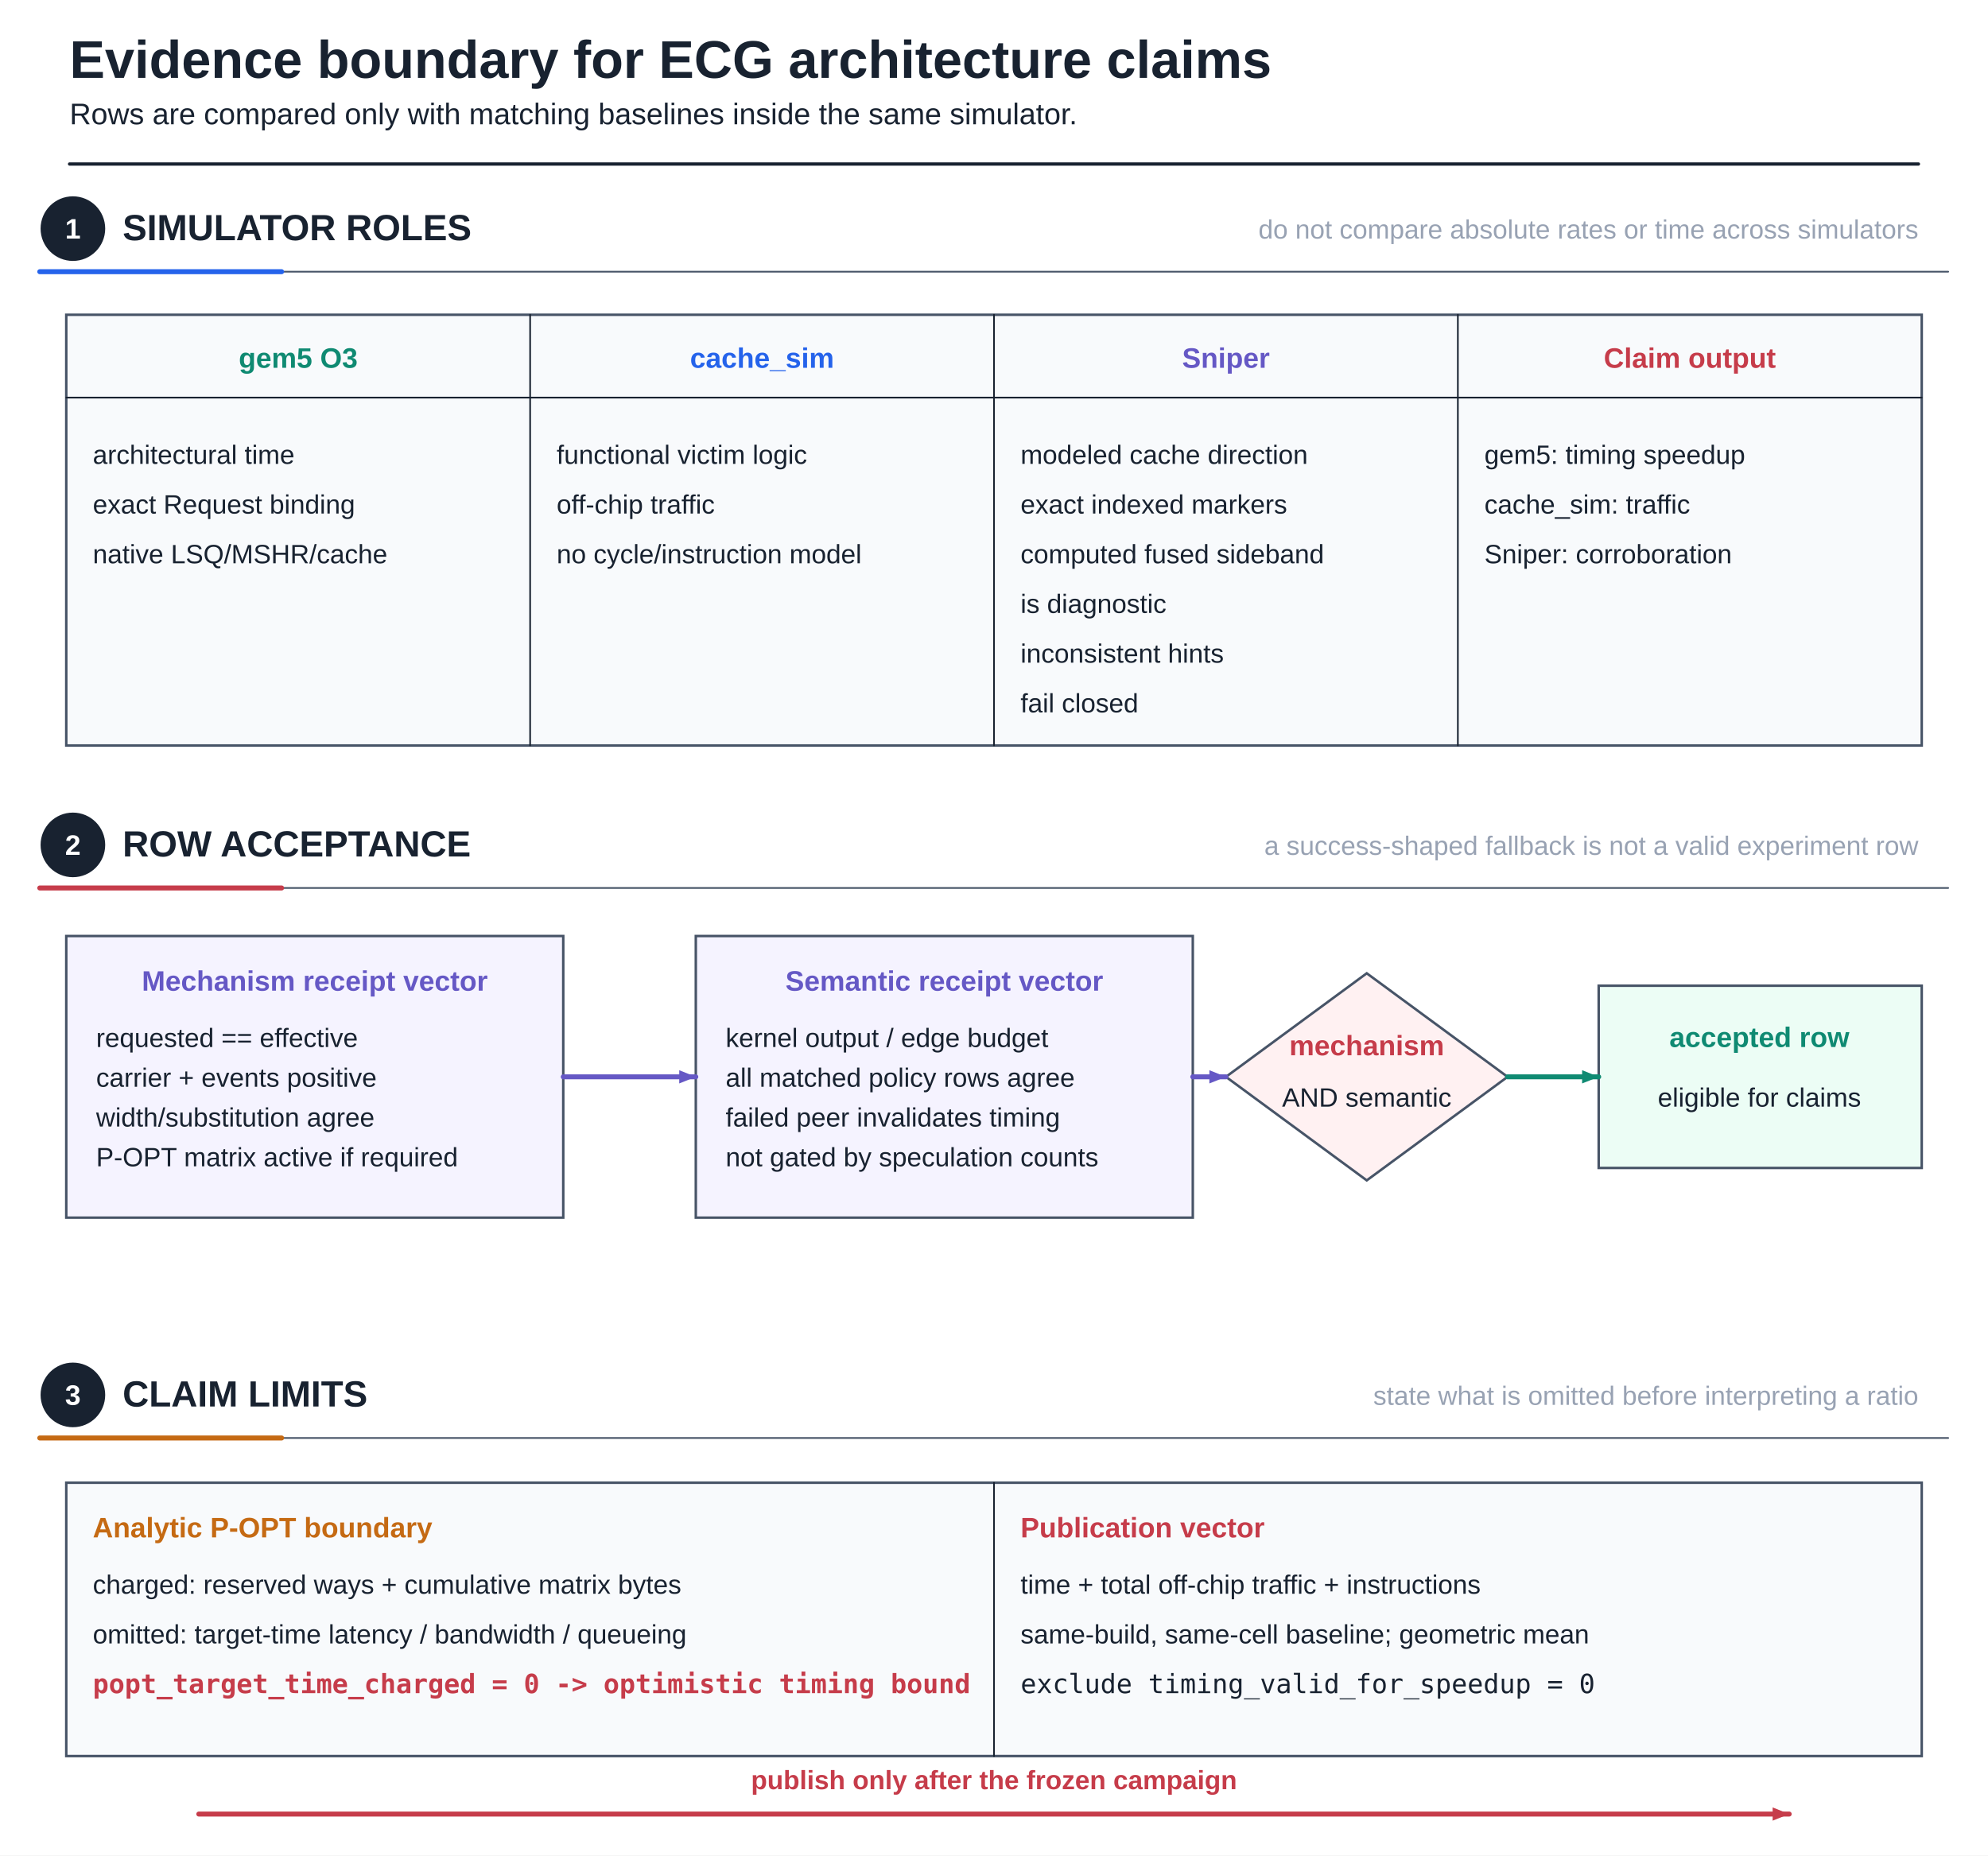
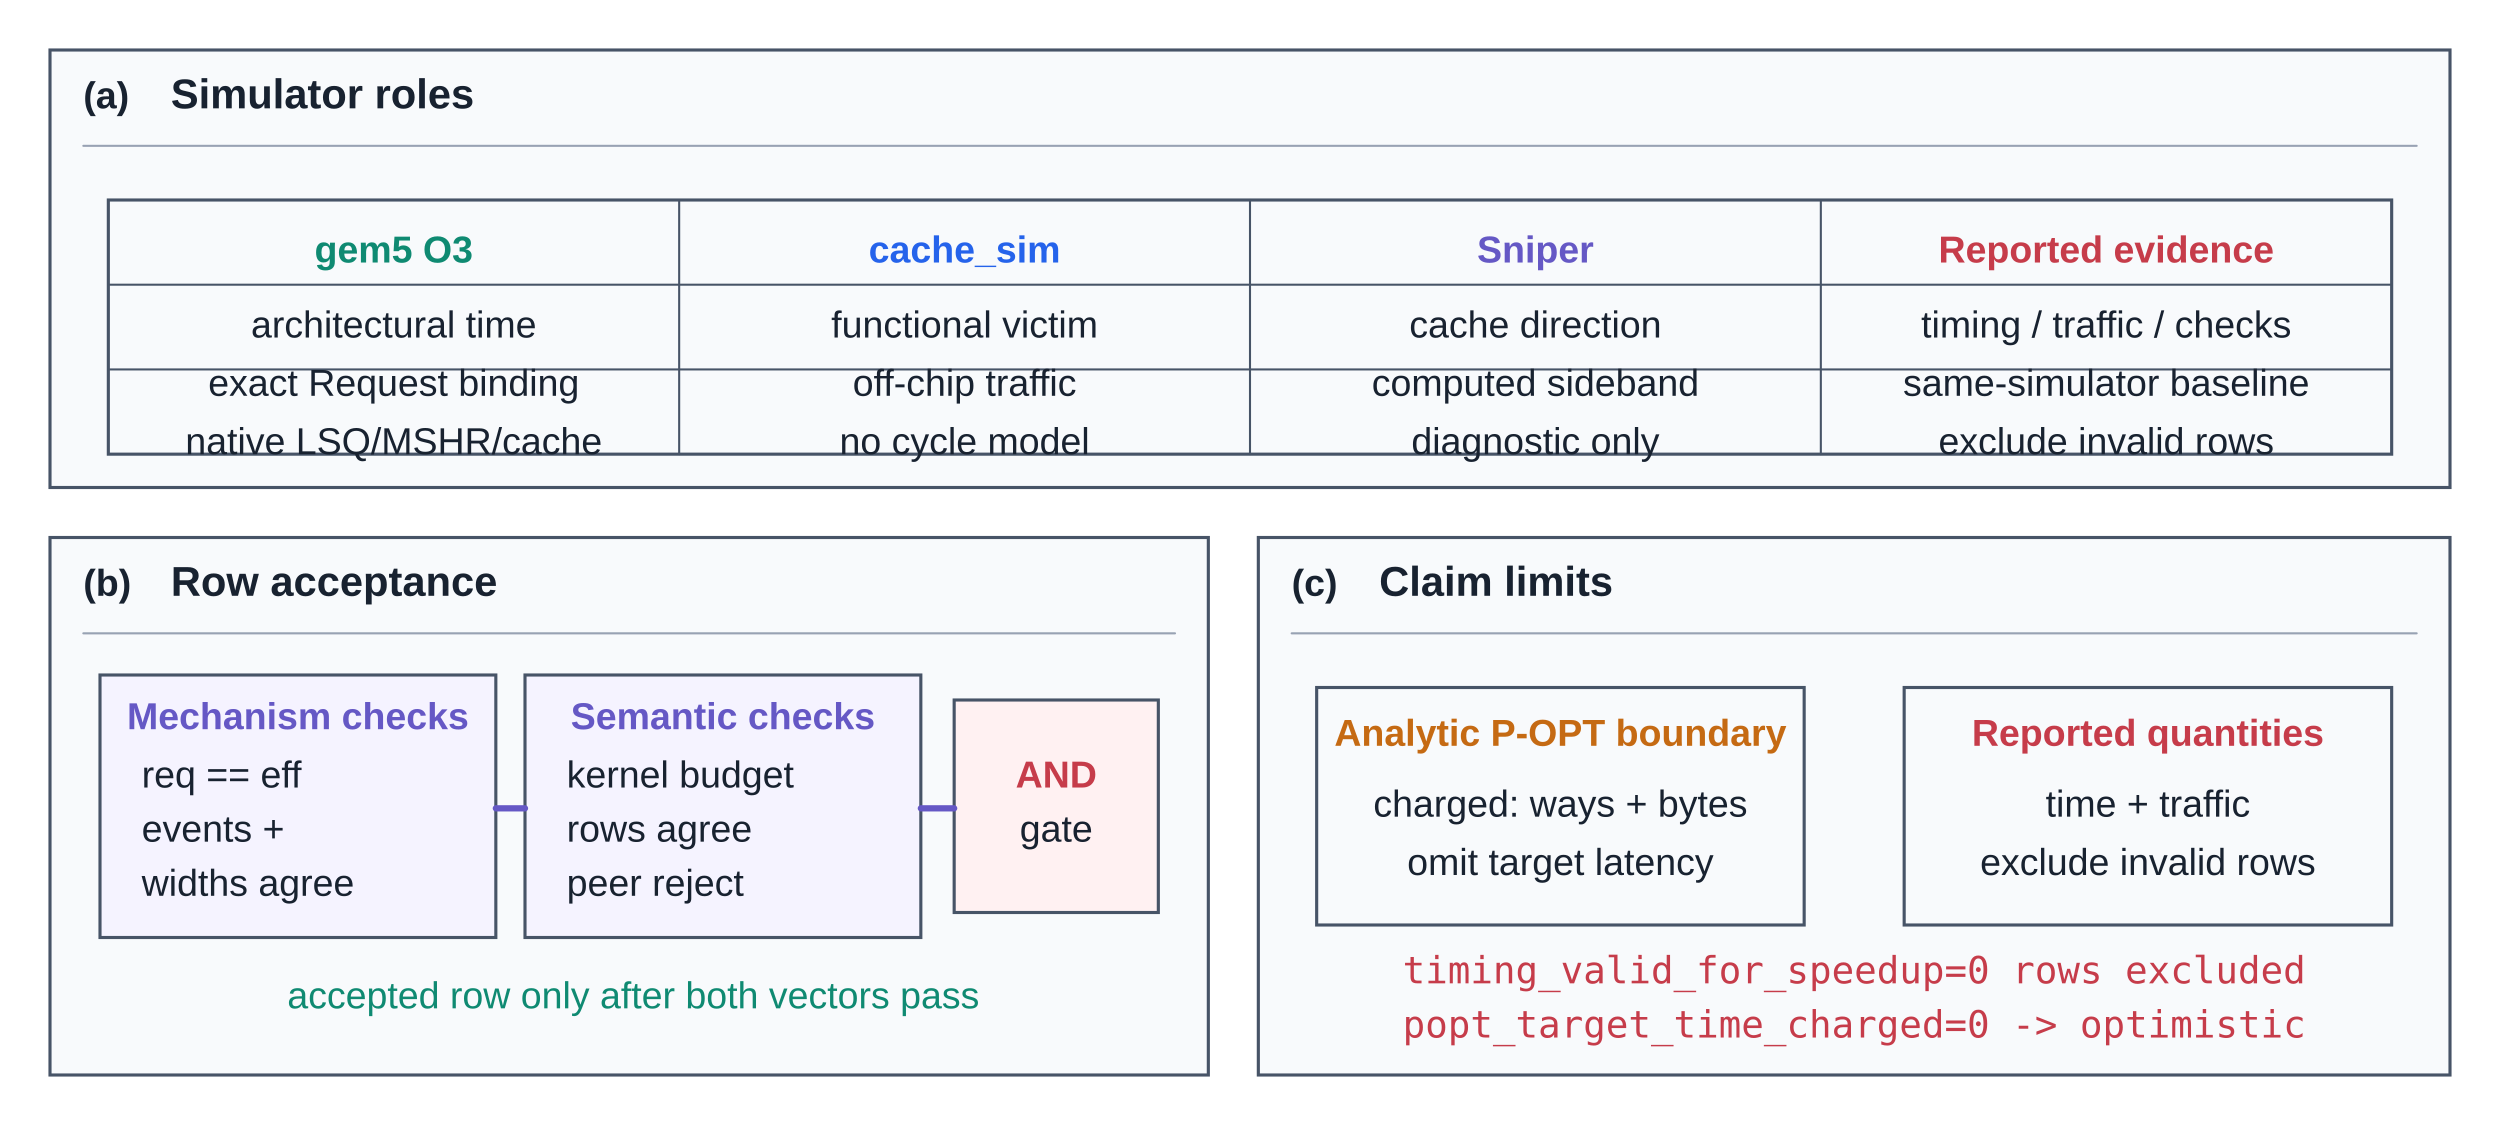
- <svg xmlns="http://www.w3.org/2000/svg" width="1200" height="1120" viewBox="0 0 1200 1120" role="img" aria-labelledby="title desc" fill="#182230" data-figure-schema="ecg-public/v1">
+ <svg xmlns="http://www.w3.org/2000/svg" width="1200" height="540" viewBox="0 0 1200 540" role="img" aria-labelledby="title desc" fill="#182230" data-figure-schema="ecg-public/v1">
  <defs>
    <marker id="arrow-blue" viewBox="0 0 10 8" markerWidth="11" markerHeight="8" refX="10" refY="4" orient="auto" markerUnits="userSpaceOnUse">
      <path d="M0 0 L10 4 L0 8 Z" fill="#2563EB" />
    </marker>
    <marker id="arrow-green" viewBox="0 0 10 8" markerWidth="11" markerHeight="8" refX="10" refY="4" orient="auto" markerUnits="userSpaceOnUse">
      <path d="M0 0 L10 4 L0 8 Z" fill="#0F8A72" />
    </marker>
    <marker id="arrow-amber" viewBox="0 0 10 8" markerWidth="11" markerHeight="8" refX="10" refY="4" orient="auto" markerUnits="userSpaceOnUse">
      <path d="M0 0 L10 4 L0 8 Z" fill="#C56A13" />
    </marker>
    <marker id="arrow-red" viewBox="0 0 10 8" markerWidth="11" markerHeight="8" refX="10" refY="4" orient="auto" markerUnits="userSpaceOnUse">
      <path d="M0 0 L10 4 L0 8 Z" fill="#C63C4A" />
    </marker>
    <marker id="arrow-purple" viewBox="0 0 10 8" markerWidth="11" markerHeight="8" refX="10" refY="4" orient="auto" markerUnits="userSpaceOnUse">
      <path d="M0 0 L10 4 L0 8 Z" fill="#6558C5" />
    </marker>
    <marker id="arrow-gray" viewBox="0 0 10 8" markerWidth="11" markerHeight="8" refX="10" refY="4" orient="auto" markerUnits="userSpaceOnUse">
      <path d="M0 0 L10 4 L0 8 Z" fill="#98A2B3" />
    </marker>
    <marker id="arrow-ink" viewBox="0 0 10 8" markerWidth="11" markerHeight="8" refX="10" refY="4" orient="auto" markerUnits="userSpaceOnUse">
      <path d="M0 0 L10 4 L0 8 Z" fill="#182230" />
    </marker>
    <style>
      :root { color-scheme: light dark; }
      @media (prefers-color-scheme: dark) {
        [fill="#FFFFFF"]{fill:#111827}[stroke="#FFFFFF"]{stroke:#111827}
        [fill="#F8FAFC"]{fill:#172033}[stroke="#F8FAFC"]{stroke:#172033}
        [fill="#EFF6FF"]{fill:#172554}[stroke="#EFF6FF"]{stroke:#172554}
        [fill="#ECFDF5"]{fill:#073B34}[stroke="#ECFDF5"]{stroke:#073B34}
        [fill="#FFF7ED"]{fill:#422A12}[stroke="#FFF7ED"]{stroke:#422A12}
        [fill="#FFF1F2"]{fill:#421B22}[stroke="#FFF1F2"]{stroke:#421B22}
        [fill="#F5F3FF"]{fill:#292349}[stroke="#F5F3FF"]{stroke:#292349}
        [fill="#182230"]{fill:#F8FAFC}[stroke="#182230"]{stroke:#F8FAFC}
        [fill="#475467"]{fill:#94A3B8}[stroke="#475467"]{stroke:#94A3B8}
        [fill="#98A2B3"]{fill:#A8B0BF}[stroke="#98A2B3"]{stroke:#A8B0BF}
        [fill="#2563EB"]{fill:#7FB0FF}[stroke="#2563EB"]{stroke:#7FB0FF}
        [fill="#0F8A72"]{fill:#5ED0B0}[stroke="#0F8A72"]{stroke:#5ED0B0}
        [fill="#C56A13"]{fill:#F0B36A}[stroke="#C56A13"]{stroke:#F0B36A}
        [fill="#6558C5"]{fill:#ADA4FF}[stroke="#6558C5"]{stroke:#ADA4FF}
        [fill="#C63C4A"]{fill:#F48B98}[stroke="#C63C4A"]{stroke:#F48B98}
      }
      .sans{font-family:"Liberation Sans","DejaVu Sans",Arial,sans-serif}
      .mono{font-family:"DejaVu Sans Mono","Liberation Mono",Consolas,monospace}
-       .title{font-size:32px;font-weight:700}
-       .subtitle{font-size:18px}
-       .heading{font-size:22px;font-weight:700}
-       .label{font-size:17px;font-weight:700}
-       .body{font-size:16px}
+       .display{font-size:26px;font-weight:700}
+       .heading{font-size:20px;font-weight:700}
+       .label{font-size:18px;font-weight:700}
+       .body{font-size:18px}
</style>
  </defs>
-   <rect x="0" y="0" width="1200" height="1120" fill="#FFFFFF" />
-   <text x="42" y="47" text-anchor="start" class="sans title" fill="#182230" font-weight="700">Evidence boundary for ECG architecture claims</text>
-   <text x="42" y="75" text-anchor="start" class="sans subtitle" fill="#182230">Rows are compared only with matching baselines inside the same simulator.</text>
-   <line x1="42" y1="99" x2="1158" y2="99" stroke="#182230" stroke-width="2" stroke-linecap="round" vector-effect="non-scaling-stroke" />
-   <circle cx="44" cy="138" r="19" fill="#182230" stroke="#182230" stroke-width="1" />
-   <text x="44" y="144" text-anchor="middle" class="sans label" fill="#FFFFFF" font-weight="700">1</text>
-   <text x="74" y="145" text-anchor="start" class="sans heading" fill="#182230" font-weight="700">SIMULATOR ROLES</text>
-   <text x="1158" y="144" text-anchor="end" class="sans body" fill="#98A2B3">do not compare absolute rates or time across simulators</text>
-   <line x1="24" y1="164" x2="1176" y2="164" stroke="#475467" stroke-width="1" stroke-linecap="round" vector-effect="non-scaling-stroke" />
-   <line x1="24" y1="164" x2="170" y2="164" stroke="#2563EB" stroke-width="3" stroke-linecap="round" vector-effect="non-scaling-stroke" />
-   <rect x="40" y="190" width="1120" height="260" rx="0" fill="#F8FAFC" stroke="#475467" stroke-width="1.5" data-shape="rect" data-x="40" data-y="190" data-width="1120" data-height="260" />
-   <line x1="320" y1="190" x2="320" y2="450" stroke="#182230" stroke-width="1" stroke-linecap="round" vector-effect="non-scaling-stroke" />
-   <line x1="600" y1="190" x2="600" y2="450" stroke="#182230" stroke-width="1" stroke-linecap="round" vector-effect="non-scaling-stroke" />
-   <line x1="880" y1="190" x2="880" y2="450" stroke="#182230" stroke-width="1" stroke-linecap="round" vector-effect="non-scaling-stroke" />
-   <line x1="40" y1="240" x2="1160" y2="240" stroke="#182230" stroke-width="1" stroke-linecap="round" vector-effect="non-scaling-stroke" />
-   <text x="180" y="222" text-anchor="middle" class="sans label" fill="#0F8A72" font-weight="700">gem5 O3</text>
-   <text x="460" y="222" text-anchor="middle" class="sans label" fill="#2563EB" font-weight="700">cache_sim</text>
-   <text x="740" y="222" text-anchor="middle" class="sans label" fill="#6558C5" font-weight="700">Sniper</text>
-   <text x="1020" y="222" text-anchor="middle" class="sans label" fill="#C63C4A" font-weight="700">Claim output</text>
-   <text x="56" y="280" text-anchor="start" class="sans body" fill="#182230">architectural time</text>
-   <text x="56" y="310" text-anchor="start" class="sans body" fill="#182230">exact Request binding</text>
-   <text x="56" y="340" text-anchor="start" class="sans body" fill="#182230">native LSQ/MSHR/cache</text>
-   <text x="336" y="280" text-anchor="start" class="sans body" fill="#182230">functional victim logic</text>
-   <text x="336" y="310" text-anchor="start" class="sans body" fill="#182230">off-chip traffic</text>
-   <text x="336" y="340" text-anchor="start" class="sans body" fill="#182230">no cycle/instruction model</text>
-   <text x="616" y="280" text-anchor="start" class="sans body" fill="#182230">modeled cache direction</text>
-   <text x="616" y="310" text-anchor="start" class="sans body" fill="#182230">exact indexed markers</text>
-   <text x="616" y="340" text-anchor="start" class="sans body" fill="#182230">computed fused sideband</text>
-   <text x="616" y="370" text-anchor="start" class="sans body" fill="#182230">is diagnostic</text>
-   <text x="616" y="400" text-anchor="start" class="sans body" fill="#182230">inconsistent hints</text>
-   <text x="616" y="430" text-anchor="start" class="sans body" fill="#182230">fail closed</text>
-   <text x="896" y="280" text-anchor="start" class="sans body" fill="#182230">gem5: timing speedup</text>
-   <text x="896" y="310" text-anchor="start" class="sans body" fill="#182230">cache_sim: traffic</text>
-   <text x="896" y="340" text-anchor="start" class="sans body" fill="#182230">Sniper: corroboration</text>
-   <circle cx="44" cy="510" r="19" fill="#182230" stroke="#182230" stroke-width="1" />
-   <text x="44" y="516" text-anchor="middle" class="sans label" fill="#FFFFFF" font-weight="700">2</text>
-   <text x="74" y="517" text-anchor="start" class="sans heading" fill="#182230" font-weight="700">ROW ACCEPTANCE</text>
-   <text x="1158" y="516" text-anchor="end" class="sans body" fill="#98A2B3">a success-shaped fallback is not a valid experiment row</text>
-   <line x1="24" y1="536" x2="1176" y2="536" stroke="#475467" stroke-width="1" stroke-linecap="round" vector-effect="non-scaling-stroke" />
-   <line x1="24" y1="536" x2="170" y2="536" stroke="#C63C4A" stroke-width="3" stroke-linecap="round" vector-effect="non-scaling-stroke" />
-   <rect x="40" y="565" width="300" height="170" rx="0" fill="#F5F3FF" stroke="#475467" stroke-width="1.5" data-shape="rect" data-x="40" data-y="565" data-width="300" data-height="170" />
-   <text x="190" y="598" text-anchor="middle" class="sans label" fill="#6558C5" font-weight="700">Mechanism receipt vector</text>
-   <text x="58" y="632" text-anchor="start" class="sans body" fill="#182230">requested == effective</text>
-   <text x="58" y="656" text-anchor="start" class="sans body" fill="#182230">carrier + events positive</text>
-   <text x="58" y="680" text-anchor="start" class="sans body" fill="#182230">width/substitution agree</text>
-   <text x="58" y="704" text-anchor="start" class="sans body" fill="#182230">P-OPT matrix active if required</text>
-   <rect x="420" y="565" width="300" height="170" rx="0" fill="#F5F3FF" stroke="#475467" stroke-width="1.5" data-shape="rect" data-x="420" data-y="565" data-width="300" data-height="170" />
-   <text x="570" y="598" text-anchor="middle" class="sans label" fill="#6558C5" font-weight="700">Semantic receipt vector</text>
-   <text x="438" y="632" text-anchor="start" class="sans body" fill="#182230">kernel output / edge budget</text>
-   <text x="438" y="656" text-anchor="start" class="sans body" fill="#182230">all matched policy rows agree</text>
-   <text x="438" y="680" text-anchor="start" class="sans body" fill="#182230">failed peer invalidates timing</text>
-   <text x="438" y="704" text-anchor="start" class="sans body" fill="#182230">not gated by speculation counts</text>
-   <polygon points="825,587.5 910.0,650 825,712.5 740.0,650" fill="#FFF1F2" stroke="#475467" stroke-width="1.5" data-shape="diamond" data-cx="825" data-cy="650" data-width="170" data-height="125" />
-   <text x="825" y="637" text-anchor="middle" class="sans label" fill="#C63C4A" font-weight="700">mechanism</text>
-   <text x="825" y="668" text-anchor="middle" class="sans body" fill="#182230">AND semantic</text>
-   <rect x="965" y="595" width="195" height="110" rx="0" fill="#ECFDF5" stroke="#475467" stroke-width="1.5" data-shape="rect" data-x="965" data-y="595" data-width="195" data-height="110" />
-   <text x="1062" y="632" text-anchor="middle" class="sans label" fill="#0F8A72" font-weight="700">accepted row</text>
-   <text x="1062" y="668" text-anchor="middle" class="sans body" fill="#182230">eligible for claims</text>
-   <path d="M340 650 L420 650" fill="none" stroke="#6558C5" stroke-width="3" stroke-linecap="round" stroke-linejoin="round" vector-effect="non-scaling-stroke" marker-end="url(#arrow-purple)" data-flow-kind="control" data-flow-underlay="false" data-flow-label="Mechanism receipt vector" />
-   <path d="M720 650 L740 650" fill="none" stroke="#6558C5" stroke-width="3" stroke-linecap="round" stroke-linejoin="round" vector-effect="non-scaling-stroke" marker-end="url(#arrow-purple)" data-flow-kind="control" data-flow-underlay="false" data-flow-label="Semantic receipt vector" />
-   <path d="M910 650 L965 650" fill="none" stroke="#0F8A72" stroke-width="3" stroke-linecap="round" stroke-linejoin="round" vector-effect="non-scaling-stroke" marker-end="url(#arrow-green)" data-flow-kind="control" data-flow-underlay="false" data-flow-label="accepted row" />
-   <circle cx="44" cy="842" r="19" fill="#182230" stroke="#182230" stroke-width="1" />
-   <text x="44" y="848" text-anchor="middle" class="sans label" fill="#FFFFFF" font-weight="700">3</text>
-   <text x="74" y="849" text-anchor="start" class="sans heading" fill="#182230" font-weight="700">CLAIM LIMITS</text>
-   <text x="1158" y="848" text-anchor="end" class="sans body" fill="#98A2B3">state what is omitted before interpreting a ratio</text>
-   <line x1="24" y1="868" x2="1176" y2="868" stroke="#475467" stroke-width="1" stroke-linecap="round" vector-effect="non-scaling-stroke" />
-   <line x1="24" y1="868" x2="170" y2="868" stroke="#C56A13" stroke-width="3" stroke-linecap="round" vector-effect="non-scaling-stroke" />
-   <rect x="40" y="895" width="1120" height="165" rx="0" fill="#F8FAFC" stroke="#475467" stroke-width="1.5" data-shape="rect" data-x="40" data-y="895" data-width="1120" data-height="165" />
-   <line x1="600" y1="895" x2="600" y2="1060" stroke="#182230" stroke-width="1" stroke-linecap="round" vector-effect="non-scaling-stroke" />
-   <text x="56" y="928" text-anchor="start" class="sans label" fill="#C56A13" font-weight="700">Analytic P-OPT boundary</text>
-   <text x="56" y="962" text-anchor="start" class="sans body" fill="#182230">charged: reserved ways + cumulative matrix bytes</text>
-   <text x="56" y="992" text-anchor="start" class="sans body" fill="#182230">omitted: target-time latency / bandwidth / queueing</text>
-   <text x="56" y="1022" text-anchor="start" class="mono body" fill="#C63C4A" font-weight="700">popt_target_time_charged = 0 -&gt; optimistic timing bound</text>
-   <text x="616" y="928" text-anchor="start" class="sans label" fill="#C63C4A" font-weight="700">Publication vector</text>
-   <text x="616" y="962" text-anchor="start" class="sans body" fill="#182230">time + total off-chip traffic + instructions</text>
-   <text x="616" y="992" text-anchor="start" class="sans body" fill="#182230">same-build, same-cell baseline; geometric mean</text>
-   <text x="616" y="1022" text-anchor="start" class="mono body" fill="#182230">exclude timing_valid_for_speedup = 0</text>
-   <path d="M120 1095 L1080 1095" fill="none" stroke="#C63C4A" stroke-width="3" stroke-linecap="round" stroke-linejoin="round" vector-effect="non-scaling-stroke" marker-end="url(#arrow-red)" data-flow-kind="dependency" data-flow-underlay="false" data-flow-label="publish only after the frozen campaign" />
-   <rect x="421.72" y="1063.00" width="356.56" height="22" rx="3" fill="#FFFFFF" fill-opacity="0.96" data-label-background="true" />
-   <text x="600" y="1080" text-anchor="middle" class="sans body" fill="#C63C4A" font-weight="700">publish only after the frozen campaign</text>
+   <rect x="0" y="0" width="1200" height="540" fill="#FFFFFF" />
+   <rect x="24" y="24" width="1152" height="210" rx="0" fill="#F8FAFC" stroke="#475467" stroke-width="1.5" data-shape="rect" data-x="24" data-y="24" data-width="1152" data-height="210" />
+   <text x="40" y="52" text-anchor="start" class="sans label" fill="#182230" font-weight="700">(a)</text>
+   <text x="82" y="52" text-anchor="start" class="sans heading" fill="#182230" font-weight="700">Simulator roles</text>
+   <line x1="40" y1="70" x2="1160" y2="70" stroke="#98A2B3" stroke-width="1" stroke-linecap="round" vector-effect="non-scaling-stroke" />
+   <rect x="52" y="96" width="1096" height="122" rx="0" fill="#F8FAFC" stroke="#475467" stroke-width="1.5" data-shape="rect" data-x="52" data-y="96" data-width="1096" data-height="122" />
+   <line x1="52" y1="136.667" x2="1148" y2="136.667" stroke="#475467" stroke-width="1" stroke-linecap="round" vector-effect="non-scaling-stroke" />
+   <line x1="52" y1="177.333" x2="1148" y2="177.333" stroke="#475467" stroke-width="1" stroke-linecap="round" vector-effect="non-scaling-stroke" />
+   <line x1="326.0" y1="96" x2="326.0" y2="218" stroke="#475467" stroke-width="1" stroke-linecap="round" vector-effect="non-scaling-stroke" />
+   <line x1="600.0" y1="96" x2="600.0" y2="218" stroke="#475467" stroke-width="1" stroke-linecap="round" vector-effect="non-scaling-stroke" />
+   <line x1="874.0" y1="96" x2="874.0" y2="218" stroke="#475467" stroke-width="1" stroke-linecap="round" vector-effect="non-scaling-stroke" />
+   <text x="189" y="126" text-anchor="middle" class="sans label" fill="#0F8A72" font-weight="700">gem5 O3</text>
+   <text x="463" y="126" text-anchor="middle" class="sans label" fill="#2563EB" font-weight="700">cache_sim</text>
+   <text x="737" y="126" text-anchor="middle" class="sans label" fill="#6558C5" font-weight="700">Sniper</text>
+   <text x="1011" y="126" text-anchor="middle" class="sans label" fill="#C63C4A" font-weight="700">Reported evidence</text>
+   <text x="189" y="162" text-anchor="middle" class="sans body" fill="#182230">architectural time</text>
+   <text x="463" y="162" text-anchor="middle" class="sans body" fill="#182230">functional victim</text>
+   <text x="737" y="162" text-anchor="middle" class="sans body" fill="#182230">cache direction</text>
+   <text x="1011" y="162" text-anchor="middle" class="sans body" fill="#182230">timing / traffic / checks</text>
+   <text x="189" y="190" text-anchor="middle" class="sans body" fill="#182230">exact Request binding</text>
+   <text x="463" y="190" text-anchor="middle" class="sans body" fill="#182230">off-chip traffic</text>
+   <text x="737" y="190" text-anchor="middle" class="sans body" fill="#182230">computed sideband</text>
+   <text x="1011" y="190" text-anchor="middle" class="sans body" fill="#182230">same-simulator baseline</text>
+   <text x="189" y="218" text-anchor="middle" class="sans body" fill="#182230">native LSQ/MSHR/cache</text>
+   <text x="463" y="218" text-anchor="middle" class="sans body" fill="#182230">no cycle model</text>
+   <text x="737" y="218" text-anchor="middle" class="sans body" fill="#182230">diagnostic only</text>
+   <text x="1011" y="218" text-anchor="middle" class="sans body" fill="#182230">exclude invalid rows</text>
+   <rect x="24" y="258" width="556" height="258" rx="0" fill="#F8FAFC" stroke="#475467" stroke-width="1.5" data-shape="rect" data-x="24" data-y="258" data-width="556" data-height="258" />
+   <text x="40" y="286" text-anchor="start" class="sans label" fill="#182230" font-weight="700">(b)</text>
+   <text x="82" y="286" text-anchor="start" class="sans heading" fill="#182230" font-weight="700">Row acceptance</text>
+   <line x1="40" y1="304" x2="564" y2="304" stroke="#98A2B3" stroke-width="1" stroke-linecap="round" vector-effect="non-scaling-stroke" />
+   <rect x="48" y="324" width="190" height="126" rx="0" fill="#F5F3FF" stroke="#475467" stroke-width="1.5" data-shape="rect" data-x="48" data-y="324" data-width="190" data-height="126" />
+   <text x="143.0" y="350" text-anchor="middle" class="sans label" fill="#6558C5" font-weight="700">Mechanism checks</text>
+   <text x="68" y="378" text-anchor="start" class="sans body" fill="#182230">req == eff</text>
+   <text x="68" y="404" text-anchor="start" class="sans body" fill="#182230">events +</text>
+   <text x="68" y="430" text-anchor="start" class="sans body" fill="#182230">widths agree</text>
+   <rect x="252" y="324" width="190" height="126" rx="0" fill="#F5F3FF" stroke="#475467" stroke-width="1.5" data-shape="rect" data-x="252" data-y="324" data-width="190" data-height="126" />
+   <text x="347.0" y="350" text-anchor="middle" class="sans label" fill="#6558C5" font-weight="700">Semantic checks</text>
+   <text x="272" y="378" text-anchor="start" class="sans body" fill="#182230">kernel budget</text>
+   <text x="272" y="404" text-anchor="start" class="sans body" fill="#182230">rows agree</text>
+   <text x="272" y="430" text-anchor="start" class="sans body" fill="#182230">peer reject</text>
+   <rect x="458" y="336" width="98" height="102" rx="0" fill="#FFF1F2" stroke="#475467" stroke-width="1.5" data-shape="rect" data-x="458" data-y="336" data-width="98" data-height="102" />
+   <text x="507" y="378" text-anchor="middle" class="sans label" fill="#C63C4A" font-weight="700">AND</text>
+   <text x="507" y="404" text-anchor="middle" class="sans body" fill="#182230">gate</text>
+   <line x1="238" y1="388" x2="252" y2="388" stroke="#6558C5" stroke-width="3" stroke-linecap="round" vector-effect="non-scaling-stroke" />
+   <line x1="442" y1="388" x2="458" y2="388" stroke="#6558C5" stroke-width="3" stroke-linecap="round" vector-effect="non-scaling-stroke" />
+   <text x="304" y="484" text-anchor="middle" class="sans body" fill="#0F8A72">accepted row only after both vectors pass</text>
+   <rect x="604" y="258" width="572" height="258" rx="0" fill="#F8FAFC" stroke="#475467" stroke-width="1.5" data-shape="rect" data-x="604" data-y="258" data-width="572" data-height="258" />
+   <text x="620" y="286" text-anchor="start" class="sans label" fill="#182230" font-weight="700">(c)</text>
+   <text x="662" y="286" text-anchor="start" class="sans heading" fill="#182230" font-weight="700">Claim limits</text>
+   <line x1="620" y1="304" x2="1160" y2="304" stroke="#98A2B3" stroke-width="1" stroke-linecap="round" vector-effect="non-scaling-stroke" />
+   <rect x="632" y="330" width="234" height="114" rx="0" fill="#F8FAFC" stroke="#475467" stroke-width="1.5" data-shape="rect" data-x="632" data-y="330" data-width="234" data-height="114" />
+   <rect x="914" y="330" width="234" height="114" rx="0" fill="#F8FAFC" stroke="#475467" stroke-width="1.5" data-shape="rect" data-x="914" data-y="330" data-width="234" data-height="114" />
+   <text x="749" y="358" text-anchor="middle" class="sans label" fill="#C56A13" font-weight="700">Analytic P-OPT boundary</text>
+   <text x="1031" y="358" text-anchor="middle" class="sans label" fill="#C63C4A" font-weight="700">Reported quantities</text>
+   <text x="749" y="392" text-anchor="middle" class="sans body" fill="#182230">charged: ways + bytes</text>
+   <text x="749" y="420" text-anchor="middle" class="sans body" fill="#182230">omit target latency</text>
+   <text x="1031" y="392" text-anchor="middle" class="sans body" fill="#182230">time + traffic</text>
+   <text x="1031" y="420" text-anchor="middle" class="sans body" fill="#182230">exclude invalid rows</text>
+   <text x="890" y="472" text-anchor="middle" class="mono body" fill="#C63C4A">timing_valid_for_speedup=0 rows excluded</text>
+   <text x="890" y="498" text-anchor="middle" class="mono body" fill="#C63C4A">popt_target_time_charged=0 -&gt; optimistic</text>
</svg>
